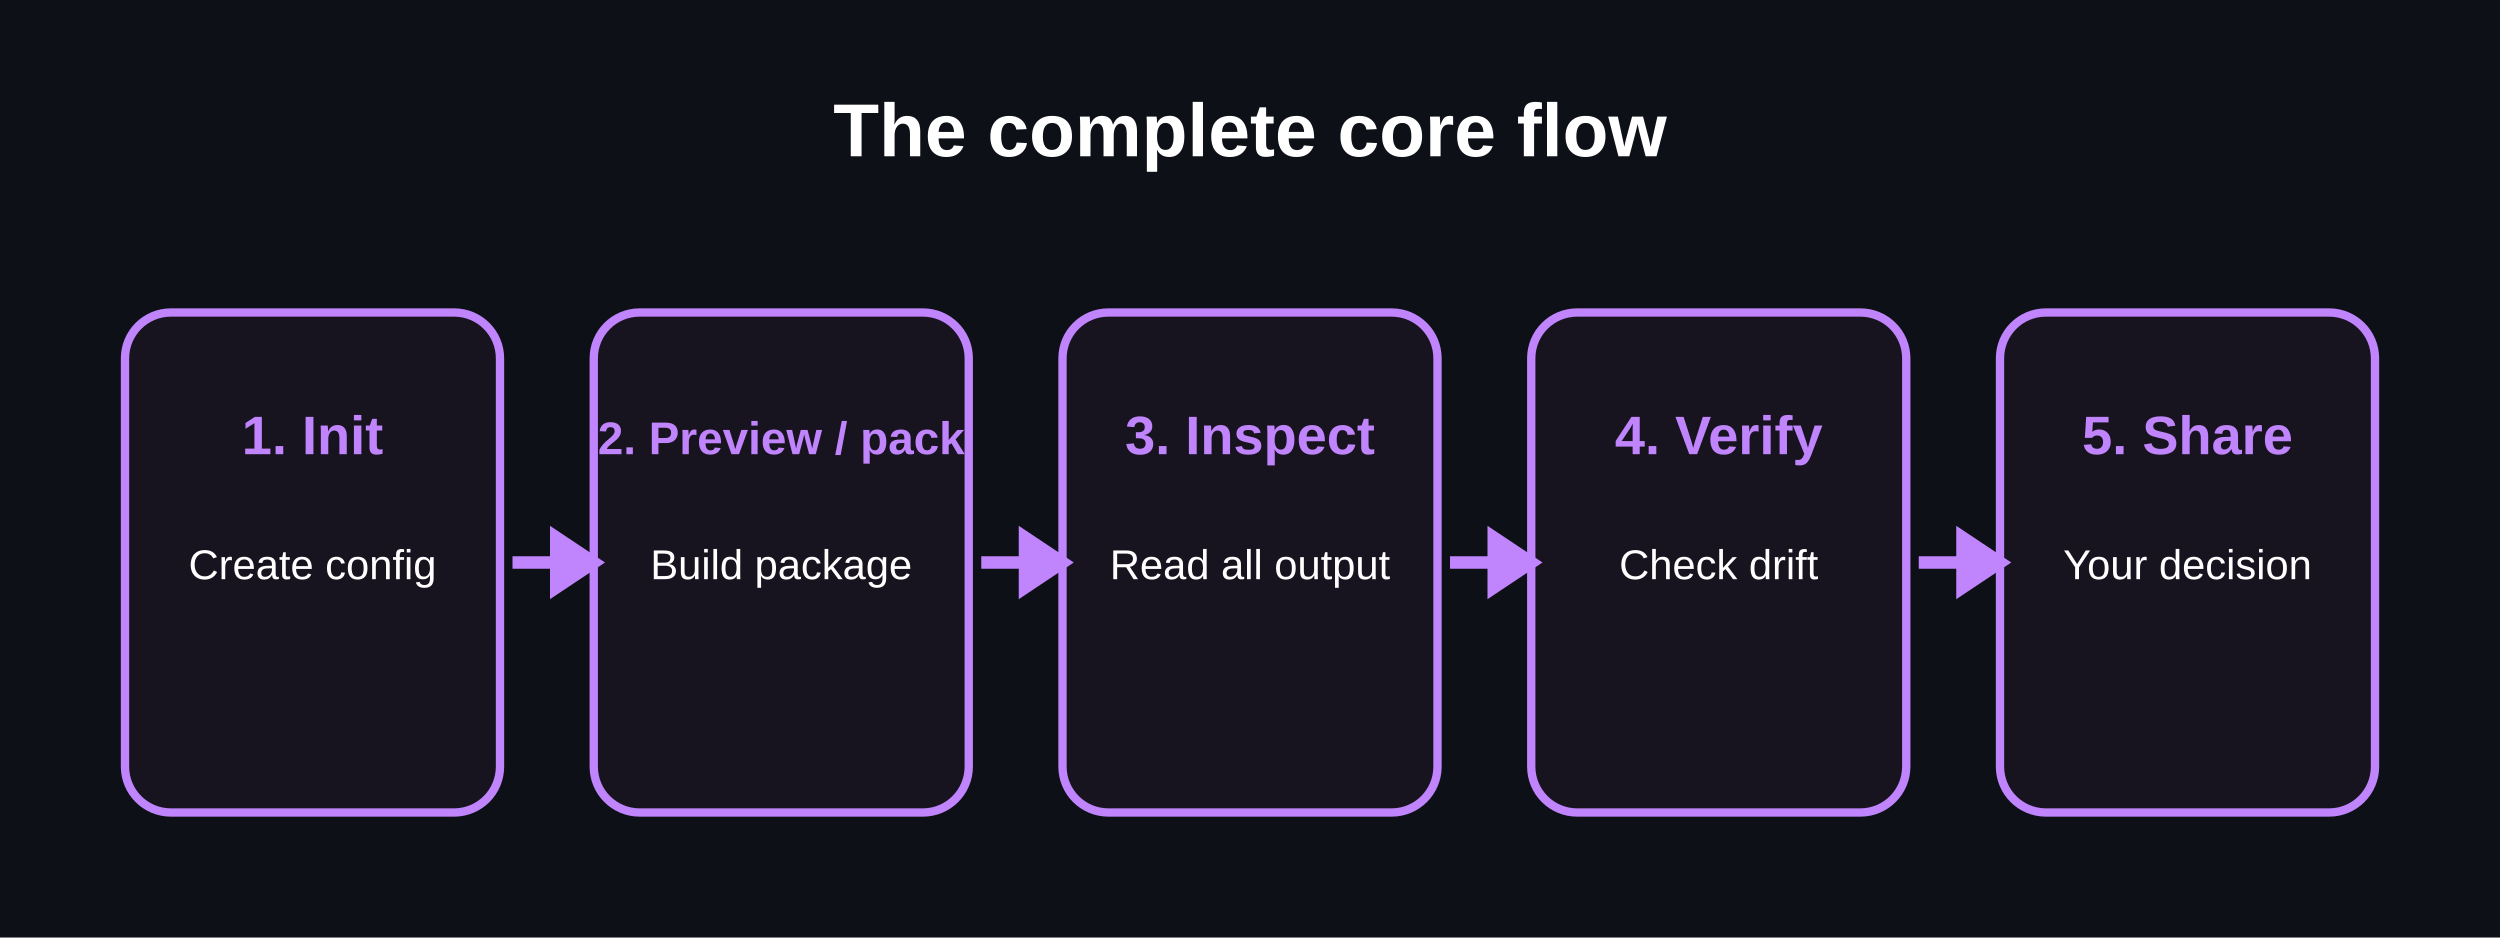
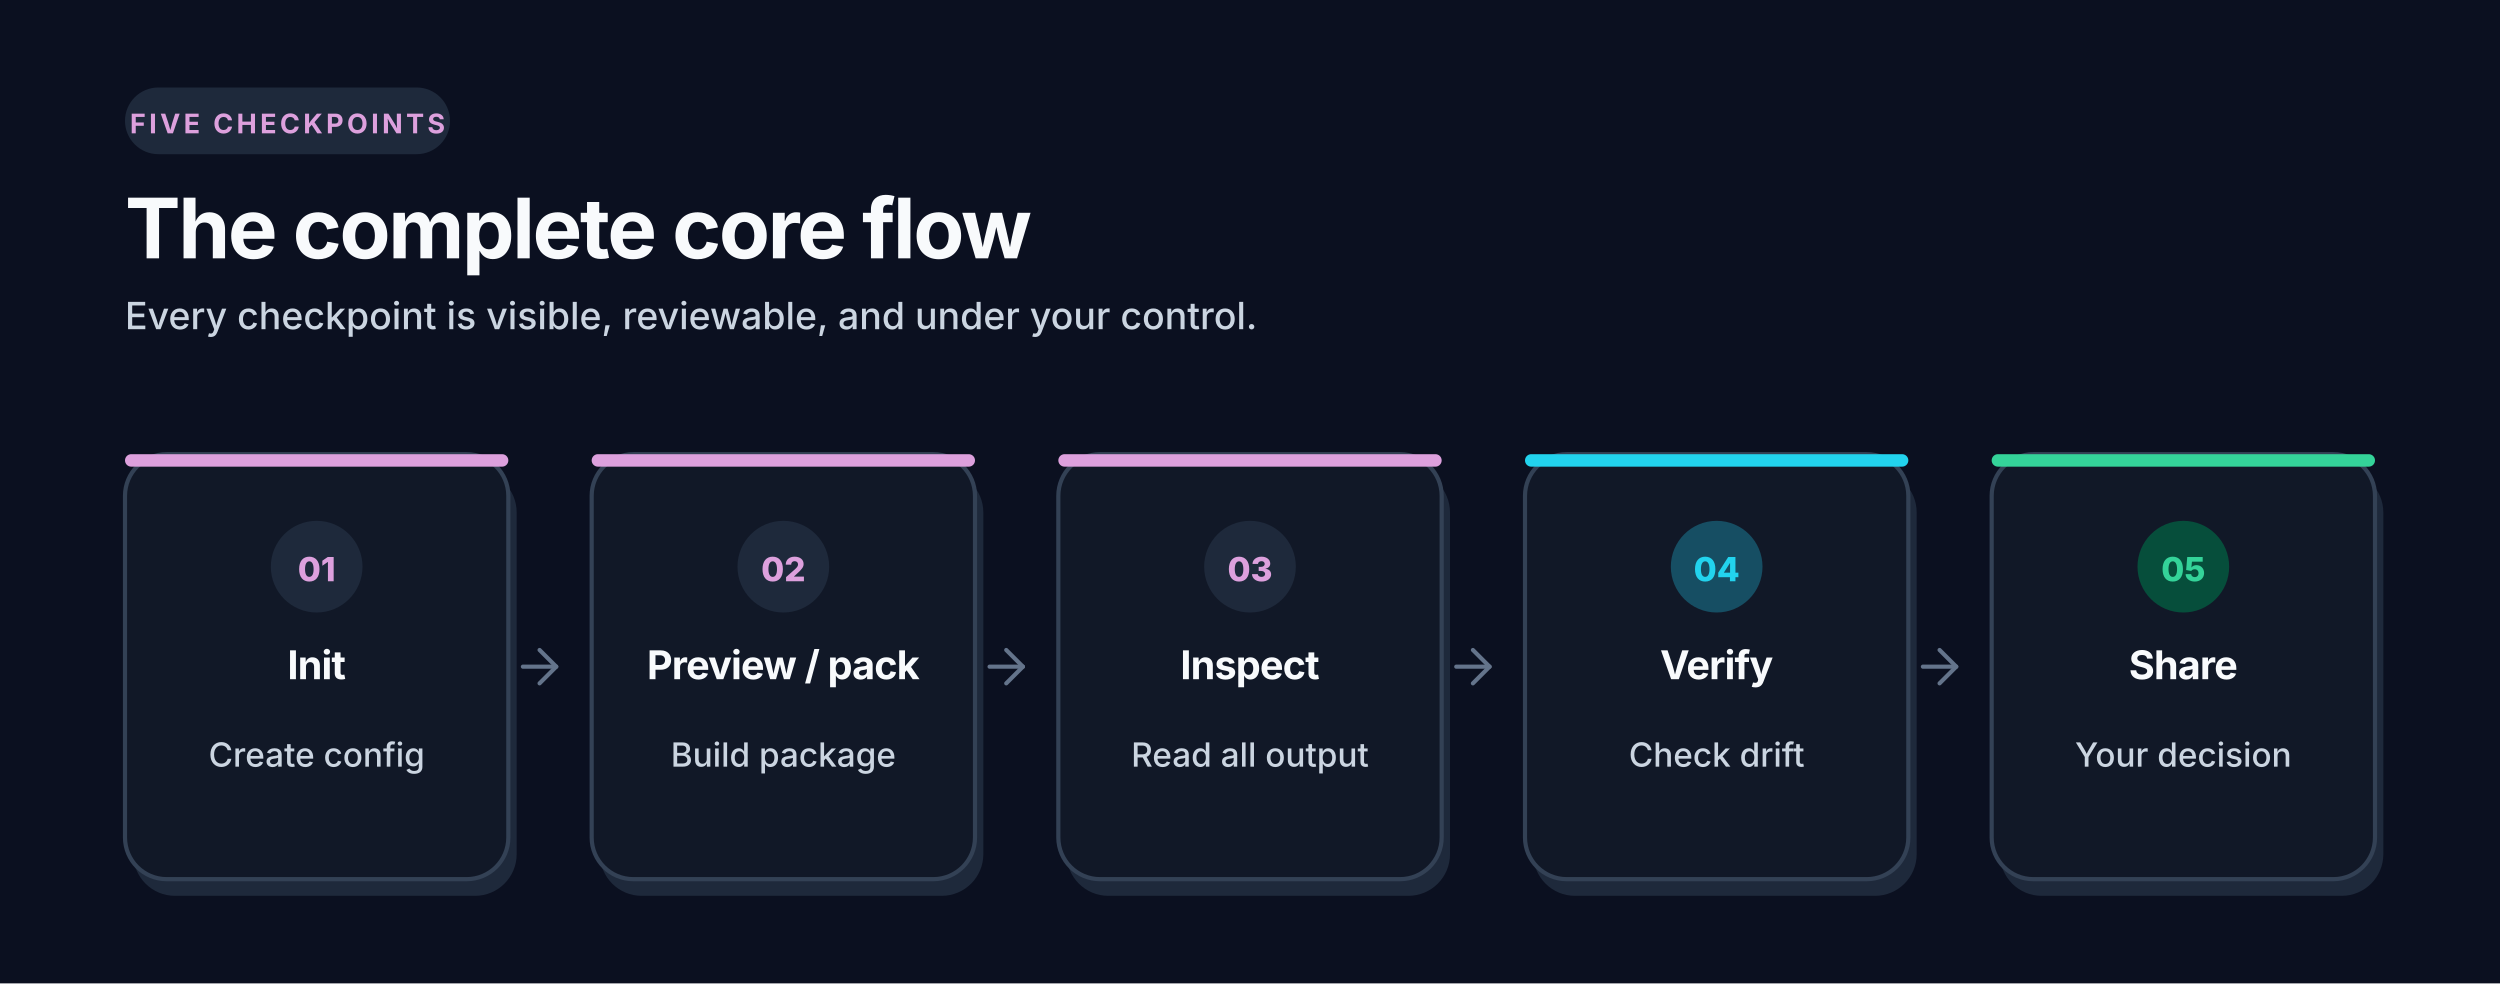
- <svg xmlns="http://www.w3.org/2000/svg" width="1200" height="450" viewBox="0 0 1200 450" role="img" aria-labelledby="title desc">
-   <rect width="1200" height="450" fill="#0D1117" />
-   <text x="600" y="75" text-anchor="middle" font-family="Arial, Helvetica, sans-serif" font-size="36" font-weight="700" fill="#FFFFFF">The complete core flow</text>
-   <g font-family="Arial, Helvetica, sans-serif">
-     <rect x="60" y="150" width="180" height="240" rx="22" fill="#17131F" stroke="#C084FC" stroke-width="4" />
-     <rect x="285" y="150" width="180" height="240" rx="22" fill="#17131F" stroke="#C084FC" stroke-width="4" />
-     <rect x="510" y="150" width="180" height="240" rx="22" fill="#17131F" stroke="#C084FC" stroke-width="4" />
-     <rect x="735" y="150" width="180" height="240" rx="22" fill="#17131F" stroke="#C084FC" stroke-width="4" />
-     <rect x="960" y="150" width="180" height="240" rx="22" fill="#17131F" stroke="#C084FC" stroke-width="4" />
-     <text x="150" y="218" text-anchor="middle" font-size="26" font-weight="700" fill="#C084FC">1. Init</text>
-     <text x="375" y="218" text-anchor="middle" font-size="22" font-weight="700" fill="#C084FC">2. Preview / pack</text>
-     <text x="600" y="218" text-anchor="middle" font-size="26" font-weight="700" fill="#C084FC">3. Inspect</text>
-     <text x="825" y="218" text-anchor="middle" font-size="26" font-weight="700" fill="#C084FC">4. Verify</text>
-     <text x="1050" y="218" text-anchor="middle" font-size="26" font-weight="700" fill="#C084FC">5. Share</text>
-     <text x="150" y="278" text-anchor="middle" font-size="20" fill="#FFFFFF">Create config</text>
-     <text x="375" y="278" text-anchor="middle" font-size="20" fill="#FFFFFF">Build package</text>
-     <text x="600" y="278" text-anchor="middle" font-size="20" fill="#FFFFFF">Read all output</text>
-     <text x="825" y="278" text-anchor="middle" font-size="20" fill="#FFFFFF">Check drift</text>
-     <text x="1050" y="278" text-anchor="middle" font-size="20" fill="#FFFFFF">Your decision</text>
-   </g>
-   <g stroke="#C084FC" stroke-width="6" fill="#C084FC">
-     <line x1="246" y1="270" x2="267" y2="270" />
-     <polygon points="267,258 285,270 267,282" />
-     <line x1="471" y1="270" x2="492" y2="270" />
-     <polygon points="492,258 510,270 492,282" />
-     <line x1="696" y1="270" x2="717" y2="270" />
-     <polygon points="717,258 735,270 717,282" />
-     <line x1="921" y1="270" x2="942" y2="270" />
-     <polygon points="942,258 960,270 942,282" />
-   </g>
+ <svg xmlns="http://www.w3.org/2000/svg" width="1200" height="472" viewBox="0 0 1200 472" role="img" aria-labelledby="title desc">
+   <rect width="1200" height="472" fill="#0B1020" />
+   <rect x="60" y="42" width="156" height="32" rx="16" fill="#1E293B" />
+   <text x="138.0" y="64" text-anchor="middle" fill="#DDA0DD" font-family="Inter, ui-sans-serif, -apple-system, BlinkMacSystemFont, Segoe UI, sans-serif" font-size="13" font-weight="750" letter-spacing="1.6">FIVE CHECKPOINTS</text>
+   <text x="60" y="124" text-anchor="start" fill="#F8FAFC" font-family="Inter, ui-sans-serif, -apple-system, BlinkMacSystemFont, Segoe UI, sans-serif" font-size="40" font-weight="750" letter-spacing="-1.1">The complete core flow</text>
+   <text x="60" y="158" text-anchor="start" fill="#CBD5E1" font-family="Inter, ui-sans-serif, -apple-system, BlinkMacSystemFont, Segoe UI, sans-serif" font-size="18" font-weight="450">Every checkpoint is visible, reviewable, and under your control.</text>
+   <rect x="64" y="226" width="184" height="204" rx="20" fill="#1E293B" />
+   <rect id="card-init" x="60" y="218" width="184" height="204" rx="20" fill="#111827" stroke="#334155" stroke-width="2" />
+   <rect x="60" y="218" width="184" height="6" rx="3" fill="#DDA0DD" />
+   <circle cx="152.0" cy="272" r="22" fill="#1E293B" />
+   <text x="152.0" y="279" text-anchor="middle" fill="#DDA0DD" font-family="Inter, ui-sans-serif, -apple-system, BlinkMacSystemFont, Segoe UI, sans-serif" font-size="16" font-weight="800">01</text>
+   <text x="152.0" y="326" text-anchor="middle" fill="#F8FAFC" font-family="Inter, ui-sans-serif, -apple-system, BlinkMacSystemFont, Segoe UI, sans-serif" font-size="19" font-weight="720" letter-spacing="-0.4">Init</text>
+   <text x="152.0" y="368" text-anchor="middle" fill="#CBD5E1" font-family="Inter, ui-sans-serif, -apple-system, BlinkMacSystemFont, Segoe UI, sans-serif" font-size="16" font-weight="450">Create config</text>
+   <line x1="251" y1="320" x2="267" y2="320" stroke="#64748B" stroke-width="2" stroke-linecap="round" />
+   <polyline points="259,312 267,320 259,328" fill="none" stroke="#64748B" stroke-width="2" stroke-linecap="round" stroke-linejoin="round" />
+   <rect x="288" y="226" width="184" height="204" rx="20" fill="#1E293B" />
+   <rect id="card-pack" x="284" y="218" width="184" height="204" rx="20" fill="#111827" stroke="#334155" stroke-width="2" />
+   <rect x="284" y="218" width="184" height="6" rx="3" fill="#DDA0DD" />
+   <circle cx="376.0" cy="272" r="22" fill="#1E293B" />
+   <text x="376.0" y="279" text-anchor="middle" fill="#DDA0DD" font-family="Inter, ui-sans-serif, -apple-system, BlinkMacSystemFont, Segoe UI, sans-serif" font-size="16" font-weight="800">02</text>
+   <text x="376.0" y="326" text-anchor="middle" fill="#F8FAFC" font-family="Inter, ui-sans-serif, -apple-system, BlinkMacSystemFont, Segoe UI, sans-serif" font-size="19" font-weight="720" letter-spacing="-0.4">Preview / pack</text>
+   <text x="376.0" y="368" text-anchor="middle" fill="#CBD5E1" font-family="Inter, ui-sans-serif, -apple-system, BlinkMacSystemFont, Segoe UI, sans-serif" font-size="16" font-weight="450">Build package</text>
+   <line x1="475" y1="320" x2="491" y2="320" stroke="#64748B" stroke-width="2" stroke-linecap="round" />
+   <polyline points="483,312 491,320 483,328" fill="none" stroke="#64748B" stroke-width="2" stroke-linecap="round" stroke-linejoin="round" />
+   <rect x="512" y="226" width="184" height="204" rx="20" fill="#1E293B" />
+   <rect id="card-inspect" x="508" y="218" width="184" height="204" rx="20" fill="#111827" stroke="#334155" stroke-width="2" />
+   <rect x="508" y="218" width="184" height="6" rx="3" fill="#DDA0DD" />
+   <circle cx="600.0" cy="272" r="22" fill="#1E293B" />
+   <text x="600.0" y="279" text-anchor="middle" fill="#DDA0DD" font-family="Inter, ui-sans-serif, -apple-system, BlinkMacSystemFont, Segoe UI, sans-serif" font-size="16" font-weight="800">03</text>
+   <text x="600.0" y="326" text-anchor="middle" fill="#F8FAFC" font-family="Inter, ui-sans-serif, -apple-system, BlinkMacSystemFont, Segoe UI, sans-serif" font-size="19" font-weight="720" letter-spacing="-0.4">Inspect</text>
+   <text x="600.0" y="368" text-anchor="middle" fill="#CBD5E1" font-family="Inter, ui-sans-serif, -apple-system, BlinkMacSystemFont, Segoe UI, sans-serif" font-size="16" font-weight="450">Read all output</text>
+   <line x1="699" y1="320" x2="715" y2="320" stroke="#64748B" stroke-width="2" stroke-linecap="round" />
+   <polyline points="707,312 715,320 707,328" fill="none" stroke="#64748B" stroke-width="2" stroke-linecap="round" stroke-linejoin="round" />
+   <rect x="736" y="226" width="184" height="204" rx="20" fill="#1E293B" />
+   <rect id="card-verify" x="732" y="218" width="184" height="204" rx="20" fill="#111827" stroke="#334155" stroke-width="2" />
+   <rect x="732" y="218" width="184" height="6" rx="3" fill="#22D3EE" />
+   <circle cx="824.0" cy="272" r="22" fill="#164E63" />
+   <text x="824.0" y="279" text-anchor="middle" fill="#22D3EE" font-family="Inter, ui-sans-serif, -apple-system, BlinkMacSystemFont, Segoe UI, sans-serif" font-size="16" font-weight="800">04</text>
+   <text x="824.0" y="326" text-anchor="middle" fill="#F8FAFC" font-family="Inter, ui-sans-serif, -apple-system, BlinkMacSystemFont, Segoe UI, sans-serif" font-size="19" font-weight="720" letter-spacing="-0.4">Verify</text>
+   <text x="824.0" y="368" text-anchor="middle" fill="#CBD5E1" font-family="Inter, ui-sans-serif, -apple-system, BlinkMacSystemFont, Segoe UI, sans-serif" font-size="16" font-weight="450">Check drift</text>
+   <line x1="923" y1="320" x2="939" y2="320" stroke="#64748B" stroke-width="2" stroke-linecap="round" />
+   <polyline points="931,312 939,320 931,328" fill="none" stroke="#64748B" stroke-width="2" stroke-linecap="round" stroke-linejoin="round" />
+   <rect x="960" y="226" width="184" height="204" rx="20" fill="#1E293B" />
+   <rect id="card-share" x="956" y="218" width="184" height="204" rx="20" fill="#111827" stroke="#334155" stroke-width="2" />
+   <rect x="956" y="218" width="184" height="6" rx="3" fill="#34D399" />
+   <circle cx="1048.0" cy="272" r="22" fill="#064E3B" />
+   <text x="1048.0" y="279" text-anchor="middle" fill="#34D399" font-family="Inter, ui-sans-serif, -apple-system, BlinkMacSystemFont, Segoe UI, sans-serif" font-size="16" font-weight="800">05</text>
+   <text x="1048.0" y="326" text-anchor="middle" fill="#F8FAFC" font-family="Inter, ui-sans-serif, -apple-system, BlinkMacSystemFont, Segoe UI, sans-serif" font-size="19" font-weight="720" letter-spacing="-0.4">Share</text>
+   <text x="1048.0" y="368" text-anchor="middle" fill="#CBD5E1" font-family="Inter, ui-sans-serif, -apple-system, BlinkMacSystemFont, Segoe UI, sans-serif" font-size="16" font-weight="450">Your decision</text>
</svg>
